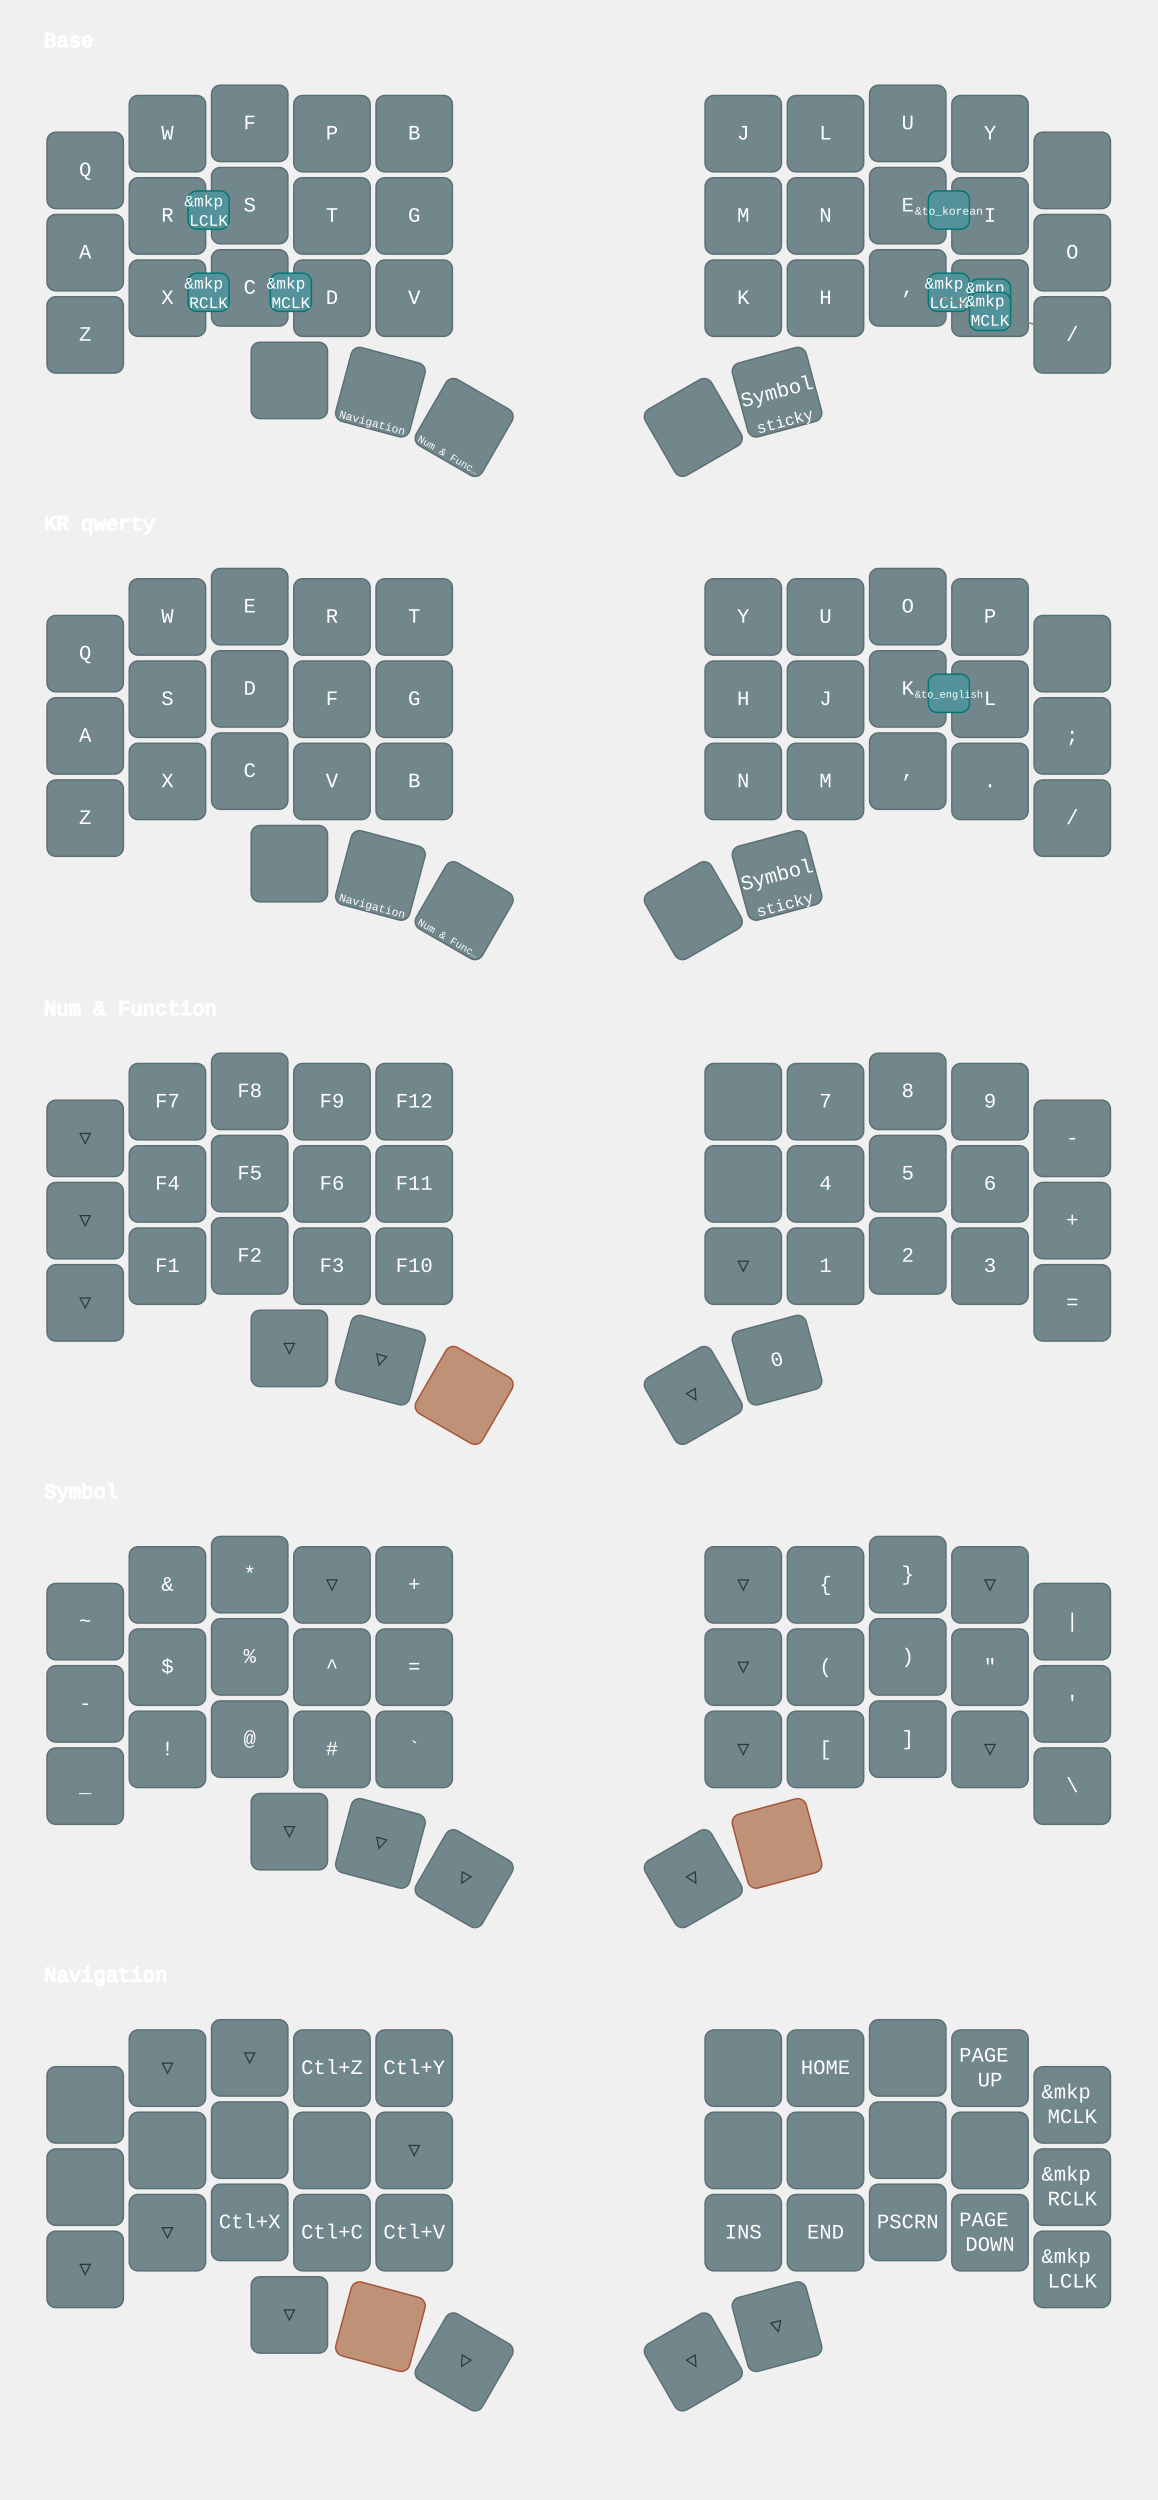
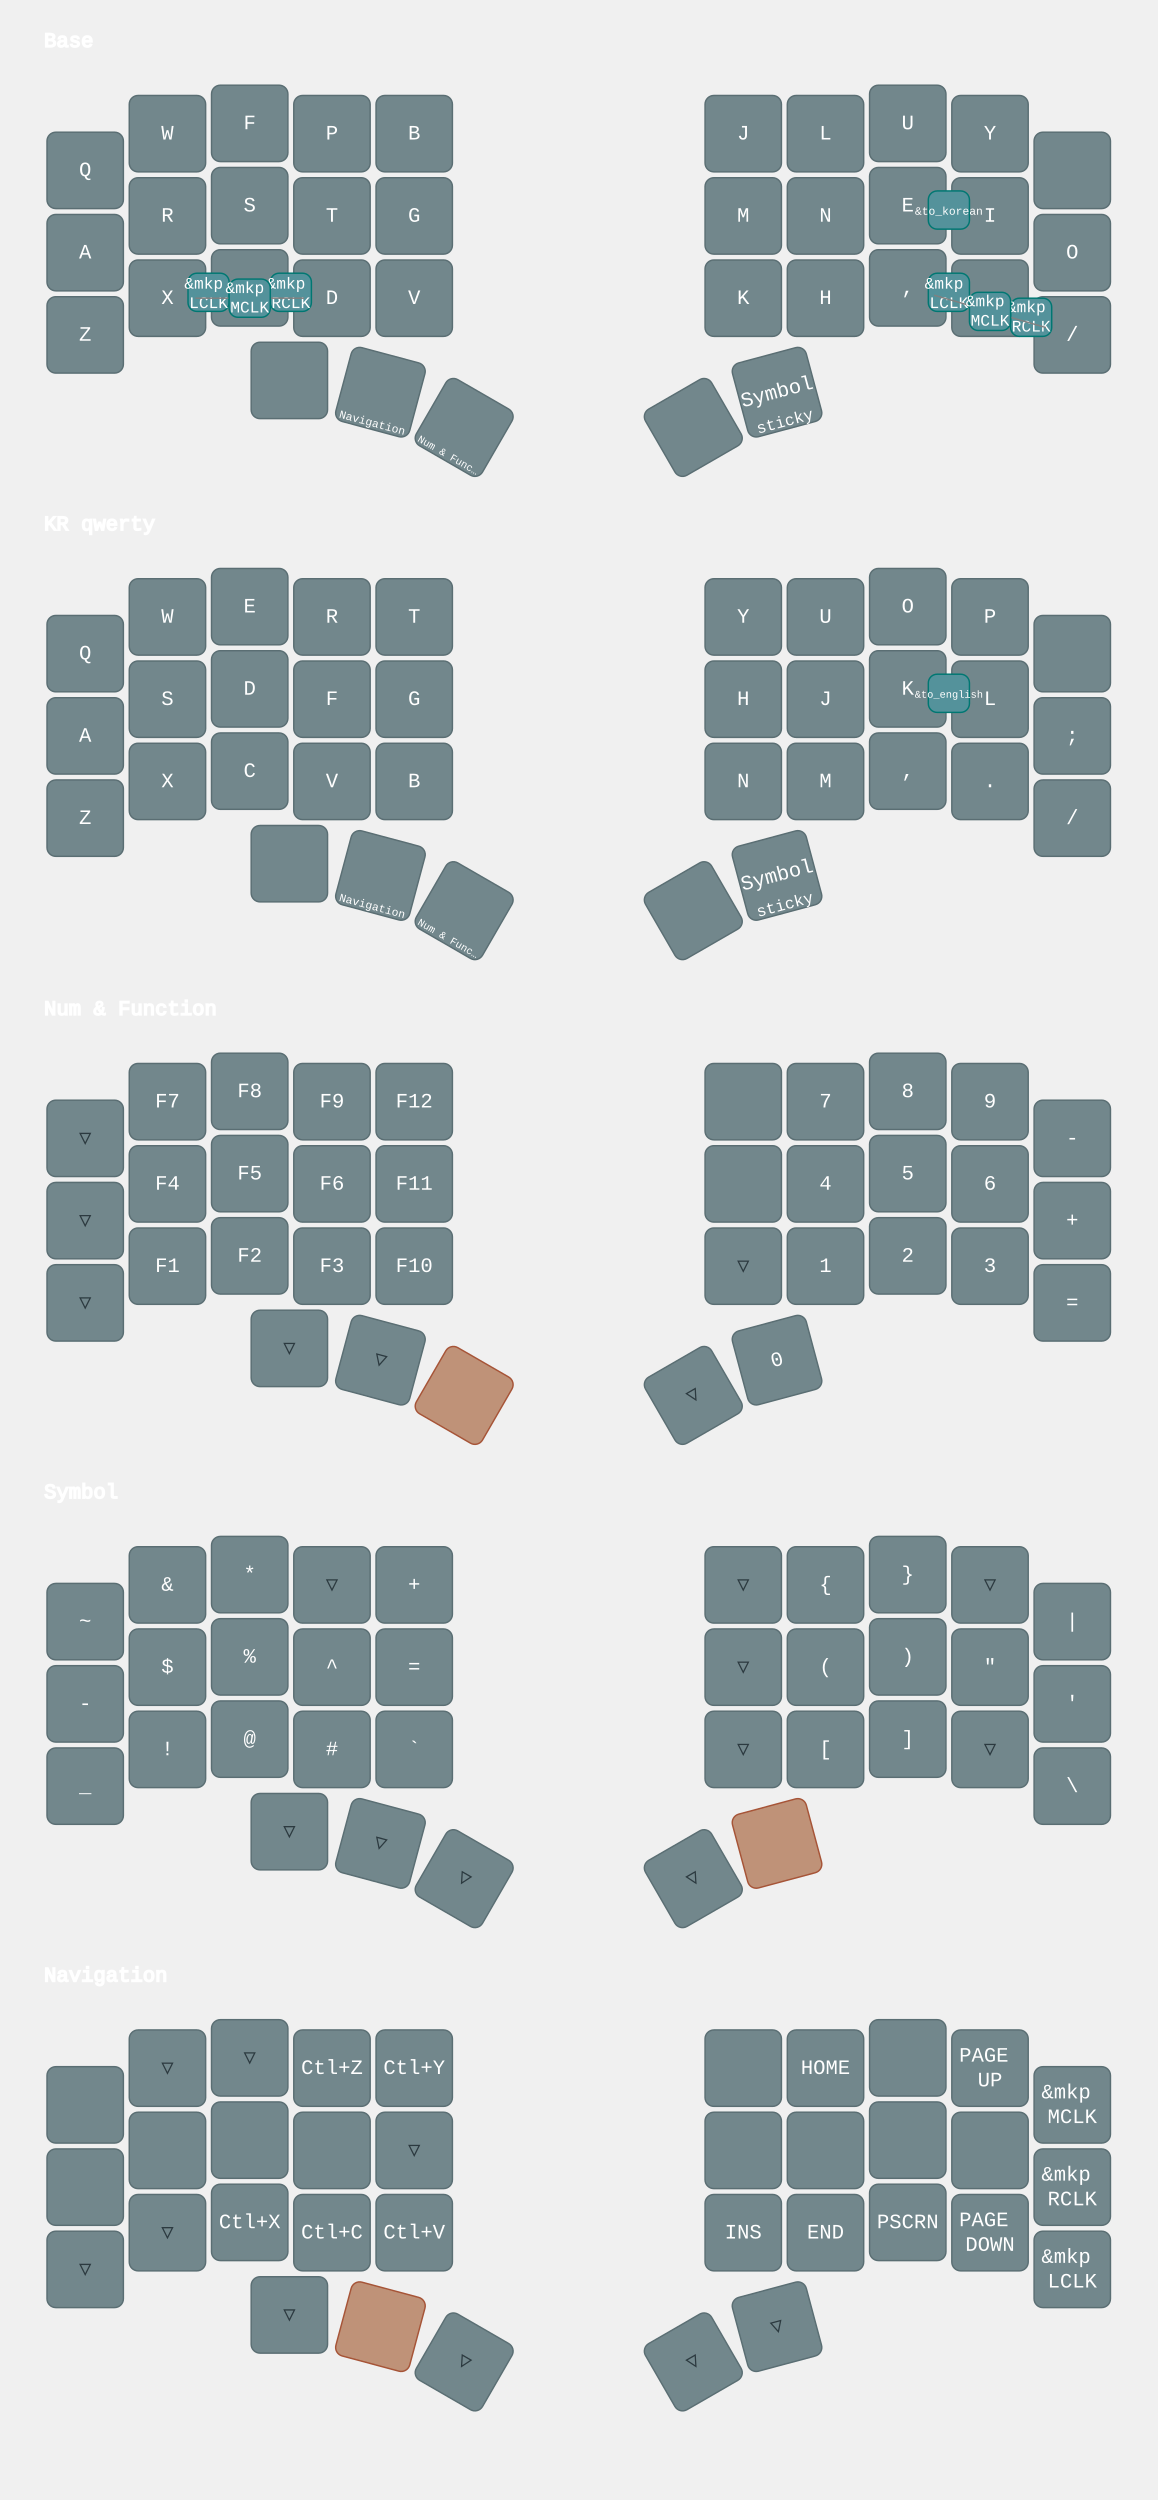
<svg xmlns="http://www.w3.org/2000/svg" xmlns:xlink="http://www.w3.org/1999/xlink" width="788" height="1702" viewBox="0 0 788 1702" class="keymap">
  <defs>/* start glyphs */
<svg id="mdi:apple-keyboard-caps">
      <svg id="mdi-apple-keyboard-caps" viewBox="0 0 24 24">
        <path d="M15,14V8H17.17L12,2.83L6.83,8H9V14H15M12,0L22,10H17V16H7V10H2L12,0M7,18H17V24H7V18M15,20H9V22H15V20Z" />
      </svg>
    </svg>
    <svg id="mdi:apple-keyboard-command">
      <svg id="mdi-apple-keyboard-command" viewBox="0 0 24 24">
        <path d="M6,2A4,4 0 0,1 10,6V8H14V6A4,4 0 0,1 18,2A4,4 0 0,1 22,6A4,4 0 0,1 18,10H16V14H18A4,4 0 0,1 22,18A4,4 0 0,1 18,22A4,4 0 0,1 14,18V16H10V18A4,4 0 0,1 6,22A4,4 0 0,1 2,18A4,4 0 0,1 6,14H8V10H6A4,4 0 0,1 2,6A4,4 0 0,1 6,2M16,18A2,2 0 0,0 18,20A2,2 0 0,0 20,18A2,2 0 0,0 18,16H16V18M14,10H10V14H14V10M6,16A2,2 0 0,0 4,18A2,2 0 0,0 6,20A2,2 0 0,0 8,18V16H6M8,6A2,2 0 0,0 6,4A2,2 0 0,0 4,6A2,2 0 0,0 6,8H8V6M18,8A2,2 0 0,0 20,6A2,2 0 0,0 18,4A2,2 0 0,0 16,6V8H18Z" />
      </svg>
    </svg>
    <svg id="mdi:apple-keyboard-control">
      <svg id="mdi-apple-keyboard-control" viewBox="0 0 24 24">
        <path d="M19.78,11.78L18.36,13.19L12,6.83L5.64,13.19L4.22,11.78L12,4L19.78,11.78Z" />
      </svg>
    </svg>
    <svg id="mdi:apple-keyboard-option">
      <svg id="mdi-apple-keyboard-option" viewBox="0 0 24 24">
        <path d="M3,4H9.11L16.15,18H21V20H14.88L7.84,6H3V4M14,4H21V6H14V4Z" />
      </svg>
    </svg>
    <svg id="mdi:apple-keyboard-shift">
      <svg id="mdi-apple-keyboard-shift" viewBox="0 0 24 24">
        <path d="M15,18V12H17.17L12,6.83L6.83,12H9V18H15M12,4L22,14H17V20H7V14H2L12,4Z" />
      </svg>
    </svg>
    <svg id="mdi:arrow-down-bold">
      <svg id="mdi-arrow-down-bold" viewBox="0 0 24 24">
        <path d="M9,4H15V12H19.84L12,19.84L4.16,12H9V4Z" />
      </svg>
    </svg>
    <svg id="mdi:arrow-left-bold">
      <svg id="mdi-arrow-left-bold" viewBox="0 0 24 24">
        <path d="M20,9V15H12V19.84L4.16,12L12,4.16V9H20Z" />
      </svg>
    </svg>
    <svg id="mdi:arrow-right-bold">
      <svg id="mdi-arrow-right-bold" viewBox="0 0 24 24">
        <path d="M4,15V9H12V4.16L19.84,12L12,19.84V15H4Z" />
      </svg>
    </svg>
    <svg id="mdi:arrow-up-bold">
      <svg id="mdi-arrow-up-bold" viewBox="0 0 24 24">
        <path d="M15,20H9V12H4.16L12,4.16L19.84,12H15V20Z" />
      </svg>
    </svg>
    <svg id="mdi:backspace">
      <svg id="mdi-backspace" viewBox="0 0 24 24">
        <path d="M22,3H7C6.31,3 5.77,3.35 5.41,3.88L0,12L5.41,20.11C5.77,20.64 6.31,21 7,21H22A2,2 0 0,0 24,19V5A2,2 0 0,0 22,3M19,15.59L17.59,17L14,13.41L10.41,17L9,15.59L12.59,12L9,8.41L10.41,7L14,10.59L17.59,7L19,8.41L15.41,12" />
      </svg>
    </svg>
    <svg id="mdi:backspace-reverse-outline">
      <svg id="mdi-backspace-reverse-outline" viewBox="0 0 24 24">
        <path d="M5,15.59L6.41,17L10,13.41L13.59,17L15,15.59L11.41,12L15,8.41L13.59,7L10,10.59L6.41,7L5,8.41L8.59,12L5,15.59M2,3A2,2 0 0,0 0,5V19A2,2 0 0,0 2,21H17C17.69,21 18.23,20.64 18.59,20.11L24,12L18.59,3.88C18.23,3.35 17.69,3 17,3H2M2,5H17L21.72,12L17,19H2V5Z" />
      </svg>
    </svg>
    <svg id="mdi:keyboard-esc">
      <svg id="mdi-keyboard-esc" viewBox="0 0 24 24">
        <path d="M1 7H7V9H3V11H7V13H3V15H7V17H1V7M11 7H15V9H11V11H13C14.11 11 15 11.9 15 13V15C15 16.11 14.11 17 13 17H9V15H13V13H11C9.9 13 9 12.11 9 11V9C9 7.9 9.9 7 11 7M19 7H21C22.11 7 23 7.9 23 9V10H21V9H19V15H21V14H23V15C23 16.11 22.11 17 21 17H19C17.9 17 17 16.11 17 15V9C17 7.9 17.9 7 19 7Z" />
      </svg>
    </svg>
    <svg id="mdi:keyboard-return">
      <svg id="mdi-keyboard-return" viewBox="0 0 24 24">
        <path d="M19,7V11H5.83L9.41,7.41L8,6L2,12L8,18L9.41,16.58L5.83,13H21V7H19Z" />
      </svg>
    </svg>
    <svg id="mdi:keyboard-space">
      <svg id="mdi-keyboard-space" viewBox="0 0 24 24">
        <path d="M3 15H5V19H19V15H21V19C21 20.1 20.1 21 19 21H5C3.9 21 3 20.1 3 19V15Z" />
      </svg>
    </svg>
    <svg id="mdi:keyboard-tab">
      <svg id="mdi-keyboard-tab" viewBox="0 0 24 24">
        <path d="M20,18H22V6H20M11.59,7.41L15.17,11H1V13H15.17L11.59,16.58L13,18L19,12L13,6L11.59,7.41Z" />
      </svg>
    </svg>
  </defs>/* end glyphs */
<style>/* inherit to force styles through use tags */
svg path {
    fill: inherit;
}

/* font and background color specifications */
svg.keymap {
    font-family: Menlo,SFMono-Regular,Consolas,Liberation Mono,monospace;
    font-size: 14px;
    font-kerning: normal;
    text-rendering: optimizeLegibility;
    fill: #FFF;
    background: #141F26;
}

/* default key styling */
rect.key {
    fill: #72878C;
    stroke: #5A6E73;
    stroke-width: 1;
}

/* default key side styling, only used is draw_key_sides is set */
rect.side {
    filter: brightness(90%);
}

/* color accent for combo boxes */
rect.combo, rect.combo-separate {
    fill: #54929b;
    stroke: #007772;
}

/* color accent for held keys */
rect.held, rect.combo.held {
    stroke: #A65437;
    fill: #BF9278;
    line-height: 2;
}

/* color accent for ghost (optional) keys */
rect.ghost, rect.combo.ghost {
    stroke-dasharray: 4, 4;
    stroke-width: 2;
}

text {
    text-anchor: middle;
    dominant-baseline: middle;
}

/* styling for layer labels */
text.label {
    text-anchor: start;
    stroke: white;
    paint-order: stroke;
}

/* styling for combo tap, and key hold/shifted label text */
text.combo, text.hold, text.shifted {
    font-size: 11px;
}

text.hold {
    text-anchor: middle;
    dominant-baseline: auto;
}

text.shifted {
    text-anchor: middle;
    dominant-baseline: hanging;
}

/* styling for hold/shifted label text in combo box */
text.combo.hold, text.combo.shifted {
    font-size: 8px;
}

/* lighter symbol for transparent keys */
text.trans {
    fill: #2C3A40;
}

/* styling for combo dendrons */
path.combo {
    stroke-width: 1;
    stroke: gray;
    fill: none;
}

/* Start Tabler Icons Cleanup */
/* cannot use height/width with glyphs */
.icon-tabler &gt; path {
    fill: inherit;
    stroke: inherit;
    stroke-width: 2;
}
/* hide tabler's default box */
.icon-tabler &gt; path[stroke="none"][fill="none"] {
    visibility: hidden;
}
/* End Tabler Icons Cleanup */
</style>
  <g transform="translate(30, 0)" class="layer-Base">
    <text x="0" y="28" class="label" id="Base">Base</text>
    <g transform="translate(0, 56)">
      <g transform="translate(28, 60)" class="key keypos-0">
        <rect rx="6" ry="6" x="-26" y="-26" width="52" height="52" class="key" />
        <text x="0" y="0" class="key tap">Q</text>
      </g>
      <g transform="translate(84, 35)" class="key keypos-1">
        <rect rx="6" ry="6" x="-26" y="-26" width="52" height="52" class="key" />
        <text x="0" y="0" class="key tap">W</text>
      </g>
      <g transform="translate(140, 28)" class="key keypos-2">
        <rect rx="6" ry="6" x="-26" y="-26" width="52" height="52" class="key" />
        <text x="0" y="0" class="key tap">F</text>
      </g>
      <g transform="translate(196, 35)" class="key keypos-3">
        <rect rx="6" ry="6" x="-26" y="-26" width="52" height="52" class="key" />
        <text x="0" y="0" class="key tap">P</text>
      </g>
      <g transform="translate(252, 35)" class="key keypos-4">
        <rect rx="6" ry="6" x="-26" y="-26" width="52" height="52" class="key" />
        <text x="0" y="0" class="key tap">B</text>
      </g>
      <g transform="translate(476, 35)" class="key keypos-5">
        <rect rx="6" ry="6" x="-26" y="-26" width="52" height="52" class="key" />
        <text x="0" y="0" class="key tap">J</text>
      </g>
      <g transform="translate(532, 35)" class="key keypos-6">
        <rect rx="6" ry="6" x="-26" y="-26" width="52" height="52" class="key" />
        <text x="0" y="0" class="key tap">L</text>
      </g>
      <g transform="translate(588, 28)" class="key keypos-7">
        <rect rx="6" ry="6" x="-26" y="-26" width="52" height="52" class="key" />
        <text x="0" y="0" class="key tap">U</text>
      </g>
      <g transform="translate(644, 35)" class="key keypos-8">
        <rect rx="6" ry="6" x="-26" y="-26" width="52" height="52" class="key" />
        <text x="0" y="0" class="key tap">Y</text>
      </g>
      <g transform="translate(700, 60)" class="key backspace keypos-9">
        <rect rx="6" ry="6" x="-26" y="-26" width="52" height="52" class="key backspace" />
        <use href="#mdi:backspace" xlink:href="#mdi:backspace" x="-7" y="-7" height="14" width="14.0" class="key backspace tap glyph mdi:backspace" />
      </g>
      <g transform="translate(28, 116)" class="key keypos-10">
        <rect rx="6" ry="6" x="-26" y="-26" width="52" height="52" class="key" />
        <text x="0" y="0" class="key tap">A</text>
        <use href="#mdi:apple-keyboard-command" xlink:href="#mdi:apple-keyboard-command" x="-6" y="12" height="12" width="12.0" class="key hold glyph mdi:apple-keyboard-command" />
      </g>
      <g transform="translate(84, 91)" class="key keypos-11">
        <rect rx="6" ry="6" x="-26" y="-26" width="52" height="52" class="key" />
        <text x="0" y="0" class="key tap">R</text>
        <use href="#mdi:apple-keyboard-option" xlink:href="#mdi:apple-keyboard-option" x="-6" y="12" height="12" width="12.0" class="key hold glyph mdi:apple-keyboard-option" />
      </g>
      <g transform="translate(140, 84)" class="key keypos-12">
        <rect rx="6" ry="6" x="-26" y="-26" width="52" height="52" class="key" />
        <text x="0" y="0" class="key tap">S</text>
        <use href="#mdi:apple-keyboard-control" xlink:href="#mdi:apple-keyboard-control" x="-6" y="12" height="12" width="12.0" class="key hold glyph mdi:apple-keyboard-control" />
      </g>
      <g transform="translate(196, 91)" class="key keypos-13">
        <rect rx="6" ry="6" x="-26" y="-26" width="52" height="52" class="key" />
        <text x="0" y="0" class="key tap">T</text>
        <use href="#mdi:apple-keyboard-shift" xlink:href="#mdi:apple-keyboard-shift" x="-6" y="12" height="12" width="12.0" class="key hold glyph mdi:apple-keyboard-shift" />
      </g>
      <g transform="translate(252, 91)" class="key keypos-14">
        <rect rx="6" ry="6" x="-26" y="-26" width="52" height="52" class="key" />
        <text x="0" y="0" class="key tap">G</text>
      </g>
      <g transform="translate(476, 91)" class="key keypos-15">
        <rect rx="6" ry="6" x="-26" y="-26" width="52" height="52" class="key" />
        <text x="0" y="0" class="key tap">M</text>
      </g>
      <g transform="translate(532, 91)" class="key keypos-16">
        <rect rx="6" ry="6" x="-26" y="-26" width="52" height="52" class="key" />
        <text x="0" y="0" class="key tap">N</text>
        <use href="#mdi:apple-keyboard-shift" xlink:href="#mdi:apple-keyboard-shift" x="-6" y="12" height="12" width="12.0" class="key hold glyph mdi:apple-keyboard-shift" />
      </g>
      <g transform="translate(588, 84)" class="key keypos-17">
        <rect rx="6" ry="6" x="-26" y="-26" width="52" height="52" class="key" />
        <text x="0" y="0" class="key tap">E</text>
        <use href="#mdi:apple-keyboard-control" xlink:href="#mdi:apple-keyboard-control" x="-6" y="12" height="12" width="12.0" class="key hold glyph mdi:apple-keyboard-control" />
      </g>
      <g transform="translate(644, 91)" class="key keypos-18">
        <rect rx="6" ry="6" x="-26" y="-26" width="52" height="52" class="key" />
        <text x="0" y="0" class="key tap">I</text>
        <use href="#mdi:apple-keyboard-option" xlink:href="#mdi:apple-keyboard-option" x="-6" y="12" height="12" width="12.0" class="key hold glyph mdi:apple-keyboard-option" />
      </g>
      <g transform="translate(700, 116)" class="key keypos-19">
        <rect rx="6" ry="6" x="-26" y="-26" width="52" height="52" class="key" />
        <text x="0" y="0" class="key tap">O</text>
        <use href="#mdi:apple-keyboard-command" xlink:href="#mdi:apple-keyboard-command" x="-6" y="12" height="12" width="12.0" class="key hold glyph mdi:apple-keyboard-command" />
      </g>
      <g transform="translate(28, 172)" class="key keypos-20">
        <rect rx="6" ry="6" x="-26" y="-26" width="52" height="52" class="key" />
        <text x="0" y="0" class="key tap">Z</text>
      </g>
      <g transform="translate(84, 147)" class="key keypos-21">
        <rect rx="6" ry="6" x="-26" y="-26" width="52" height="52" class="key" />
        <text x="0" y="0" class="key tap">X</text>
      </g>
      <g transform="translate(140, 140)" class="key keypos-22">
        <rect rx="6" ry="6" x="-26" y="-26" width="52" height="52" class="key" />
        <text x="0" y="0" class="key tap">C</text>
      </g>
      <g transform="translate(196, 147)" class="key keypos-23">
        <rect rx="6" ry="6" x="-26" y="-26" width="52" height="52" class="key" />
        <text x="0" y="0" class="key tap">D</text>
      </g>
      <g transform="translate(252, 147)" class="key keypos-24">
        <rect rx="6" ry="6" x="-26" y="-26" width="52" height="52" class="key" />
        <text x="0" y="0" class="key tap">V</text>
      </g>
      <g transform="translate(476, 147)" class="key keypos-25">
        <rect rx="6" ry="6" x="-26" y="-26" width="52" height="52" class="key" />
        <text x="0" y="0" class="key tap">K</text>
      </g>
      <g transform="translate(532, 147)" class="key keypos-26">
        <rect rx="6" ry="6" x="-26" y="-26" width="52" height="52" class="key" />
        <text x="0" y="0" class="key tap">H</text>
      </g>
      <g transform="translate(588, 140)" class="key keypos-27">
        <rect rx="6" ry="6" x="-26" y="-26" width="52" height="52" class="key" />
        <text x="0" y="0" class="key tap">,</text>
      </g>
      <g transform="translate(644, 147)" class="key keypos-28">
        <rect rx="6" ry="6" x="-26" y="-26" width="52" height="52" class="key" />
        <text x="0" y="0" class="key tap">.</text>
      </g>
      <g transform="translate(700, 172)" class="key keypos-29">
        <rect rx="6" ry="6" x="-26" y="-26" width="52" height="52" class="key" />
        <text x="0" y="0" class="key tap">/</text>
      </g>
      <g transform="translate(167, 203)" class="key keypos-30">
        <rect rx="6" ry="6" x="-26" y="-26" width="52" height="52" class="key" />
        <use href="#mdi:keyboard-esc" xlink:href="#mdi:keyboard-esc" x="-7" y="-7" height="14" width="14.0" class="key tap glyph mdi:keyboard-esc" />
      </g>
      <g transform="translate(229, 211) rotate(15.0)" class="key keypos-31">
        <rect rx="6" ry="6" x="-26" y="-26" width="52" height="52" class="key" />
        <use href="#mdi:keyboard-space" xlink:href="#mdi:keyboard-space" x="-7" y="-7" height="14" width="14.0" class="key tap glyph mdi:keyboard-space" />
        <a href="#Navigation">
          <text x="0" y="24" class="key hold layer-activator">
            <tspan style="font-size: 70%">Navigation</tspan>
          </text>
        </a>
      </g>
      <g transform="translate(286, 235) rotate(30.0)" class="key keypos-32">
        <rect rx="6" ry="6" x="-26" y="-26" width="52" height="52" class="key" />
        <use href="#mdi:keyboard-tab" xlink:href="#mdi:keyboard-tab" x="-7" y="-7" height="14" width="14.0" class="key tap glyph mdi:keyboard-tab" />
        <a href="#Num--Function">
          <text x="0" y="24" class="key hold layer-activator">
            <tspan style="font-size: 64%">Num &amp; Func…</tspan>
          </text>
        </a>
      </g>
      <g transform="translate(442, 235) rotate(-30.0)" class="key enter keypos-33">
        <rect rx="6" ry="6" x="-26" y="-26" width="52" height="52" class="key enter" />
        <use href="#mdi:keyboard-return" xlink:href="#mdi:keyboard-return" x="-7" y="-7" height="14" width="14.0" class="key enter tap glyph mdi:keyboard-return" />
      </g>
      <g transform="translate(499, 211) rotate(-15.0)" class="key keypos-34">
        <rect rx="6" ry="6" x="-26" y="-26" width="52" height="52" class="key" />
        <a href="#Symbol">
          <text x="0" y="0" class="key tap layer-activator">Symbol</text>
        </a>
        <text x="0" y="24" class="key hold">sticky</text>
      </g>
      <g class="combo combopos-0">
        <rect rx="6" ry="6" x="602" y="74" width="28" height="26" class="combo" />
        <text x="616" y="88" class="combo tap">
          <tspan style="font-size: 70%">&amp;to_korean</tspan>
        </text>
      </g>
      <g class="combo combopos-1">
-         <rect rx="6" ry="6" x="98" y="74" width="28" height="26" class="combo" />
-         <text x="112" y="88" class="combo tap">
-           <tspan x="112" dy="-0.6em">&amp;mkp</tspan>
-           <tspan x="112" dy="1.2em">LCLK</tspan>
-         </text>
-       </g>
-       <g class="combo combopos-2">
        <rect rx="6" ry="6" x="98" y="130" width="28" height="26" class="combo" />
        <text x="112" y="144" class="combo tap">
          <tspan x="112" dy="-0.6em">&amp;mkp</tspan>
-           <tspan x="112" dy="1.2em">RCLK</tspan>
-         </text>
-       </g>
-       <g class="combo combopos-3">
+           <tspan x="112" dy="1.2em">LCLK</tspan>
+         </text>
+       </g>
+       <g class="combo combopos-2">
        <rect rx="6" ry="6" x="154" y="130" width="28" height="26" class="combo" />
        <text x="168" y="144" class="combo tap">
          <tspan x="168" dy="-0.6em">&amp;mkp</tspan>
-           <tspan x="168" dy="1.2em">MCLK</tspan>
+           <tspan x="168" dy="1.2em">RCLK</tspan>
+         </text>
+       </g>
+       <g class="combo combopos-3">
+         <path d="M140,147 l-37,0" class="combo" />
+         <path d="M140,147 l37,0" class="combo" />
+         <rect rx="6" ry="6" x="126" y="134" width="28" height="26" class="combo" />
+         <text x="140" y="147" class="combo tap">
+           <tspan x="140" dy="-0.6em">&amp;mkp</tspan>
+           <tspan x="140" dy="1.2em">MCLK</tspan>
        </text>
      </g>
      <g class="combo combopos-4">
        <rect rx="6" ry="6" x="602" y="130" width="28" height="26" class="combo" />
        <text x="616" y="144" class="combo tap">
          <tspan x="616" dy="-0.6em">&amp;mkp</tspan>
          <tspan x="616" dy="1.2em">LCLK</tspan>
        </text>
      </g>
      <g class="combo combopos-5">
-         <rect rx="6" ry="6" x="630" y="134" width="28" height="26" class="combo" />
-         <text x="644" y="147" class="combo tap">
-           <tspan x="644" dy="-0.6em">&amp;mkp</tspan>
-           <tspan x="644" dy="1.2em">RCLK</tspan>
+         <rect rx="6" ry="6" x="658" y="147" width="28" height="26" class="combo" />
+         <text x="672" y="160" class="combo tap">
+           <tspan x="672" dy="-0.6em">&amp;mkp</tspan>
+           <tspan x="672" dy="1.2em">RCLK</tspan>
        </text>
      </g>
      <g class="combo combopos-6">
        <path d="M644,156 l-38,-11" class="combo" />
        <path d="M644,156 l38,11" class="combo" />
        <rect rx="6" ry="6" x="630" y="143" width="28" height="26" class="combo" />
        <text x="644" y="156" class="combo tap">
          <tspan x="644" dy="-0.6em">&amp;mkp</tspan>
          <tspan x="644" dy="1.2em">MCLK</tspan>
        </text>
      </g>
    </g>
  </g>
  <g transform="translate(30, 329)" class="layer-KR qwerty">
    <text x="0" y="28" class="label" id="KR-qwerty">KR qwerty</text>
    <g transform="translate(0, 56)">
      <g transform="translate(28, 60)" class="key keypos-0">
        <rect rx="6" ry="6" x="-26" y="-26" width="52" height="52" class="key" />
        <text x="0" y="0" class="key tap">Q</text>
      </g>
      <g transform="translate(84, 35)" class="key keypos-1">
        <rect rx="6" ry="6" x="-26" y="-26" width="52" height="52" class="key" />
        <text x="0" y="0" class="key tap">W</text>
      </g>
      <g transform="translate(140, 28)" class="key keypos-2">
        <rect rx="6" ry="6" x="-26" y="-26" width="52" height="52" class="key" />
        <text x="0" y="0" class="key tap">E</text>
      </g>
      <g transform="translate(196, 35)" class="key keypos-3">
        <rect rx="6" ry="6" x="-26" y="-26" width="52" height="52" class="key" />
        <text x="0" y="0" class="key tap">R</text>
      </g>
      <g transform="translate(252, 35)" class="key keypos-4">
        <rect rx="6" ry="6" x="-26" y="-26" width="52" height="52" class="key" />
        <text x="0" y="0" class="key tap">T</text>
      </g>
      <g transform="translate(476, 35)" class="key keypos-5">
        <rect rx="6" ry="6" x="-26" y="-26" width="52" height="52" class="key" />
        <text x="0" y="0" class="key tap">Y</text>
      </g>
      <g transform="translate(532, 35)" class="key keypos-6">
        <rect rx="6" ry="6" x="-26" y="-26" width="52" height="52" class="key" />
        <text x="0" y="0" class="key tap">U</text>
      </g>
      <g transform="translate(588, 28)" class="key keypos-7">
        <rect rx="6" ry="6" x="-26" y="-26" width="52" height="52" class="key" />
        <text x="0" y="0" class="key tap">O</text>
      </g>
      <g transform="translate(644, 35)" class="key keypos-8">
        <rect rx="6" ry="6" x="-26" y="-26" width="52" height="52" class="key" />
        <text x="0" y="0" class="key tap">P</text>
      </g>
      <g transform="translate(700, 60)" class="key backspace keypos-9">
        <rect rx="6" ry="6" x="-26" y="-26" width="52" height="52" class="key backspace" />
        <use href="#mdi:backspace" xlink:href="#mdi:backspace" x="-7" y="-7" height="14" width="14.0" class="key backspace tap glyph mdi:backspace" />
      </g>
      <g transform="translate(28, 116)" class="key keypos-10">
        <rect rx="6" ry="6" x="-26" y="-26" width="52" height="52" class="key" />
        <text x="0" y="0" class="key tap">A</text>
        <use href="#mdi:apple-keyboard-command" xlink:href="#mdi:apple-keyboard-command" x="-6" y="12" height="12" width="12.0" class="key hold glyph mdi:apple-keyboard-command" />
      </g>
      <g transform="translate(84, 91)" class="key keypos-11">
        <rect rx="6" ry="6" x="-26" y="-26" width="52" height="52" class="key" />
        <text x="0" y="0" class="key tap">S</text>
        <use href="#mdi:apple-keyboard-option" xlink:href="#mdi:apple-keyboard-option" x="-6" y="12" height="12" width="12.0" class="key hold glyph mdi:apple-keyboard-option" />
      </g>
      <g transform="translate(140, 84)" class="key keypos-12">
        <rect rx="6" ry="6" x="-26" y="-26" width="52" height="52" class="key" />
        <text x="0" y="0" class="key tap">D</text>
        <use href="#mdi:apple-keyboard-control" xlink:href="#mdi:apple-keyboard-control" x="-6" y="12" height="12" width="12.0" class="key hold glyph mdi:apple-keyboard-control" />
      </g>
      <g transform="translate(196, 91)" class="key keypos-13">
        <rect rx="6" ry="6" x="-26" y="-26" width="52" height="52" class="key" />
        <text x="0" y="0" class="key tap">F</text>
        <use href="#mdi:apple-keyboard-shift" xlink:href="#mdi:apple-keyboard-shift" x="-6" y="12" height="12" width="12.0" class="key hold glyph mdi:apple-keyboard-shift" />
      </g>
      <g transform="translate(252, 91)" class="key keypos-14">
        <rect rx="6" ry="6" x="-26" y="-26" width="52" height="52" class="key" />
        <text x="0" y="0" class="key tap">G</text>
      </g>
      <g transform="translate(476, 91)" class="key keypos-15">
        <rect rx="6" ry="6" x="-26" y="-26" width="52" height="52" class="key" />
        <text x="0" y="0" class="key tap">H</text>
      </g>
      <g transform="translate(532, 91)" class="key keypos-16">
        <rect rx="6" ry="6" x="-26" y="-26" width="52" height="52" class="key" />
        <text x="0" y="0" class="key tap">J</text>
        <use href="#mdi:apple-keyboard-shift" xlink:href="#mdi:apple-keyboard-shift" x="-6" y="12" height="12" width="12.0" class="key hold glyph mdi:apple-keyboard-shift" />
      </g>
      <g transform="translate(588, 84)" class="key keypos-17">
        <rect rx="6" ry="6" x="-26" y="-26" width="52" height="52" class="key" />
        <text x="0" y="0" class="key tap">K</text>
        <use href="#mdi:apple-keyboard-control" xlink:href="#mdi:apple-keyboard-control" x="-6" y="12" height="12" width="12.0" class="key hold glyph mdi:apple-keyboard-control" />
      </g>
      <g transform="translate(644, 91)" class="key keypos-18">
        <rect rx="6" ry="6" x="-26" y="-26" width="52" height="52" class="key" />
        <text x="0" y="0" class="key tap">L</text>
        <use href="#mdi:apple-keyboard-option" xlink:href="#mdi:apple-keyboard-option" x="-6" y="12" height="12" width="12.0" class="key hold glyph mdi:apple-keyboard-option" />
      </g>
      <g transform="translate(700, 116)" class="key keypos-19">
        <rect rx="6" ry="6" x="-26" y="-26" width="52" height="52" class="key" />
        <text x="0" y="0" class="key tap">;</text>
        <use href="#mdi:apple-keyboard-command" xlink:href="#mdi:apple-keyboard-command" x="-6" y="12" height="12" width="12.0" class="key hold glyph mdi:apple-keyboard-command" />
      </g>
      <g transform="translate(28, 172)" class="key keypos-20">
        <rect rx="6" ry="6" x="-26" y="-26" width="52" height="52" class="key" />
        <text x="0" y="0" class="key tap">Z</text>
      </g>
      <g transform="translate(84, 147)" class="key keypos-21">
        <rect rx="6" ry="6" x="-26" y="-26" width="52" height="52" class="key" />
        <text x="0" y="0" class="key tap">X</text>
      </g>
      <g transform="translate(140, 140)" class="key keypos-22">
        <rect rx="6" ry="6" x="-26" y="-26" width="52" height="52" class="key" />
        <text x="0" y="0" class="key tap">C</text>
      </g>
      <g transform="translate(196, 147)" class="key keypos-23">
        <rect rx="6" ry="6" x="-26" y="-26" width="52" height="52" class="key" />
        <text x="0" y="0" class="key tap">V</text>
      </g>
      <g transform="translate(252, 147)" class="key keypos-24">
        <rect rx="6" ry="6" x="-26" y="-26" width="52" height="52" class="key" />
        <text x="0" y="0" class="key tap">B</text>
      </g>
      <g transform="translate(476, 147)" class="key keypos-25">
        <rect rx="6" ry="6" x="-26" y="-26" width="52" height="52" class="key" />
        <text x="0" y="0" class="key tap">N</text>
      </g>
      <g transform="translate(532, 147)" class="key keypos-26">
        <rect rx="6" ry="6" x="-26" y="-26" width="52" height="52" class="key" />
        <text x="0" y="0" class="key tap">M</text>
      </g>
      <g transform="translate(588, 140)" class="key keypos-27">
        <rect rx="6" ry="6" x="-26" y="-26" width="52" height="52" class="key" />
        <text x="0" y="0" class="key tap">,</text>
      </g>
      <g transform="translate(644, 147)" class="key keypos-28">
        <rect rx="6" ry="6" x="-26" y="-26" width="52" height="52" class="key" />
        <text x="0" y="0" class="key tap">.</text>
      </g>
      <g transform="translate(700, 172)" class="key keypos-29">
        <rect rx="6" ry="6" x="-26" y="-26" width="52" height="52" class="key" />
        <text x="0" y="0" class="key tap">/</text>
      </g>
      <g transform="translate(167, 203)" class="key keypos-30">
        <rect rx="6" ry="6" x="-26" y="-26" width="52" height="52" class="key" />
        <use href="#mdi:keyboard-esc" xlink:href="#mdi:keyboard-esc" x="-7" y="-7" height="14" width="14.0" class="key tap glyph mdi:keyboard-esc" />
      </g>
      <g transform="translate(229, 211) rotate(15.0)" class="key keypos-31">
        <rect rx="6" ry="6" x="-26" y="-26" width="52" height="52" class="key" />
        <use href="#mdi:keyboard-space" xlink:href="#mdi:keyboard-space" x="-7" y="-7" height="14" width="14.0" class="key tap glyph mdi:keyboard-space" />
        <a href="#Navigation">
          <text x="0" y="24" class="key hold layer-activator">
            <tspan style="font-size: 70%">Navigation</tspan>
          </text>
        </a>
      </g>
      <g transform="translate(286, 235) rotate(30.0)" class="key keypos-32">
        <rect rx="6" ry="6" x="-26" y="-26" width="52" height="52" class="key" />
        <use href="#mdi:keyboard-tab" xlink:href="#mdi:keyboard-tab" x="-7" y="-7" height="14" width="14.0" class="key tap glyph mdi:keyboard-tab" />
        <a href="#Num--Function">
          <text x="0" y="24" class="key hold layer-activator">
            <tspan style="font-size: 64%">Num &amp; Func…</tspan>
          </text>
        </a>
      </g>
      <g transform="translate(442, 235) rotate(-30.0)" class="key enter keypos-33">
        <rect rx="6" ry="6" x="-26" y="-26" width="52" height="52" class="key enter" />
        <use href="#mdi:keyboard-return" xlink:href="#mdi:keyboard-return" x="-7" y="-7" height="14" width="14.0" class="key enter tap glyph mdi:keyboard-return" />
      </g>
      <g transform="translate(499, 211) rotate(-15.0)" class="key keypos-34">
        <rect rx="6" ry="6" x="-26" y="-26" width="52" height="52" class="key" />
        <a href="#Symbol">
          <text x="0" y="0" class="key tap layer-activator">Symbol</text>
        </a>
        <text x="0" y="24" class="key hold">sticky</text>
      </g>
      <g class="combo combopos-0">
        <rect rx="6" ry="6" x="602" y="74" width="28" height="26" class="combo" />
        <text x="616" y="88" class="combo tap">
          <tspan style="font-size: 64%">&amp;to_english</tspan>
        </text>
      </g>
    </g>
  </g>
  <g transform="translate(30, 659)" class="layer-Num &amp; Function">
    <text x="0" y="28" class="label" id="Num--Function">Num &amp; Function</text>
    <g transform="translate(0, 56)">
      <g transform="translate(28, 60)" class="key trans keypos-0">
        <rect rx="6" ry="6" x="-26" y="-26" width="52" height="52" class="key trans" />
        <text x="0" y="0" class="key trans tap">▽</text>
      </g>
      <g transform="translate(84, 35)" class="key keypos-1">
        <rect rx="6" ry="6" x="-26" y="-26" width="52" height="52" class="key" />
        <text x="0" y="0" class="key tap">F7</text>
      </g>
      <g transform="translate(140, 28)" class="key keypos-2">
        <rect rx="6" ry="6" x="-26" y="-26" width="52" height="52" class="key" />
        <text x="0" y="0" class="key tap">F8</text>
      </g>
      <g transform="translate(196, 35)" class="key keypos-3">
        <rect rx="6" ry="6" x="-26" y="-26" width="52" height="52" class="key" />
        <text x="0" y="0" class="key tap">F9</text>
      </g>
      <g transform="translate(252, 35)" class="key keypos-4">
        <rect rx="6" ry="6" x="-26" y="-26" width="52" height="52" class="key" />
        <text x="0" y="0" class="key tap">F12</text>
      </g>
      <g transform="translate(476, 35)" class="key backspace keypos-5">
        <rect rx="6" ry="6" x="-26" y="-26" width="52" height="52" class="key backspace" />
        <use href="#mdi:backspace" xlink:href="#mdi:backspace" x="-7" y="-7" height="14" width="14.0" class="key backspace tap glyph mdi:backspace" />
      </g>
      <g transform="translate(532, 35)" class="key keypos-6">
        <rect rx="6" ry="6" x="-26" y="-26" width="52" height="52" class="key" />
        <text x="0" y="0" class="key tap">7</text>
      </g>
      <g transform="translate(588, 28)" class="key keypos-7">
        <rect rx="6" ry="6" x="-26" y="-26" width="52" height="52" class="key" />
        <text x="0" y="0" class="key tap">8</text>
      </g>
      <g transform="translate(644, 35)" class="key keypos-8">
        <rect rx="6" ry="6" x="-26" y="-26" width="52" height="52" class="key" />
        <text x="0" y="0" class="key tap">9</text>
      </g>
      <g transform="translate(700, 60)" class="key keypos-9">
        <rect rx="6" ry="6" x="-26" y="-26" width="52" height="52" class="key" />
        <text x="0" y="0" class="key tap">-</text>
      </g>
      <g transform="translate(28, 116)" class="key trans keypos-10">
        <rect rx="6" ry="6" x="-26" y="-26" width="52" height="52" class="key trans" />
        <text x="0" y="0" class="key trans tap">▽</text>
      </g>
      <g transform="translate(84, 91)" class="key keypos-11">
        <rect rx="6" ry="6" x="-26" y="-26" width="52" height="52" class="key" />
        <text x="0" y="0" class="key tap">F4</text>
      </g>
      <g transform="translate(140, 84)" class="key keypos-12">
        <rect rx="6" ry="6" x="-26" y="-26" width="52" height="52" class="key" />
        <text x="0" y="0" class="key tap">F5</text>
      </g>
      <g transform="translate(196, 91)" class="key keypos-13">
        <rect rx="6" ry="6" x="-26" y="-26" width="52" height="52" class="key" />
        <text x="0" y="0" class="key tap">F6</text>
      </g>
      <g transform="translate(252, 91)" class="key keypos-14">
        <rect rx="6" ry="6" x="-26" y="-26" width="52" height="52" class="key" />
        <text x="0" y="0" class="key tap">F11</text>
      </g>
      <g transform="translate(476, 91)" class="key keypos-15">
        <rect rx="6" ry="6" x="-26" y="-26" width="52" height="52" class="key" />
        <use href="#mdi:backspace-reverse-outline" xlink:href="#mdi:backspace-reverse-outline" x="-7" y="-7" height="14" width="14.0" class="key tap glyph mdi:backspace-reverse-outline" />
      </g>
      <g transform="translate(532, 91)" class="key keypos-16">
        <rect rx="6" ry="6" x="-26" y="-26" width="52" height="52" class="key" />
        <text x="0" y="0" class="key tap">4</text>
      </g>
      <g transform="translate(588, 84)" class="key keypos-17">
        <rect rx="6" ry="6" x="-26" y="-26" width="52" height="52" class="key" />
        <text x="0" y="0" class="key tap">5</text>
      </g>
      <g transform="translate(644, 91)" class="key keypos-18">
        <rect rx="6" ry="6" x="-26" y="-26" width="52" height="52" class="key" />
        <text x="0" y="0" class="key tap">6</text>
      </g>
      <g transform="translate(700, 116)" class="key keypos-19">
        <rect rx="6" ry="6" x="-26" y="-26" width="52" height="52" class="key" />
        <text x="0" y="0" class="key tap">+</text>
      </g>
      <g transform="translate(28, 172)" class="key trans keypos-20">
        <rect rx="6" ry="6" x="-26" y="-26" width="52" height="52" class="key trans" />
        <text x="0" y="0" class="key trans tap">▽</text>
      </g>
      <g transform="translate(84, 147)" class="key keypos-21">
        <rect rx="6" ry="6" x="-26" y="-26" width="52" height="52" class="key" />
        <text x="0" y="0" class="key tap">F1</text>
      </g>
      <g transform="translate(140, 140)" class="key keypos-22">
        <rect rx="6" ry="6" x="-26" y="-26" width="52" height="52" class="key" />
        <text x="0" y="0" class="key tap">F2</text>
      </g>
      <g transform="translate(196, 147)" class="key keypos-23">
        <rect rx="6" ry="6" x="-26" y="-26" width="52" height="52" class="key" />
        <text x="0" y="0" class="key tap">F3</text>
      </g>
      <g transform="translate(252, 147)" class="key keypos-24">
        <rect rx="6" ry="6" x="-26" y="-26" width="52" height="52" class="key" />
        <text x="0" y="0" class="key tap">F10</text>
      </g>
      <g transform="translate(476, 147)" class="key trans keypos-25">
        <rect rx="6" ry="6" x="-26" y="-26" width="52" height="52" class="key trans" />
        <text x="0" y="0" class="key trans tap">▽</text>
      </g>
      <g transform="translate(532, 147)" class="key keypos-26">
        <rect rx="6" ry="6" x="-26" y="-26" width="52" height="52" class="key" />
        <text x="0" y="0" class="key tap">1</text>
      </g>
      <g transform="translate(588, 140)" class="key keypos-27">
        <rect rx="6" ry="6" x="-26" y="-26" width="52" height="52" class="key" />
        <text x="0" y="0" class="key tap">2</text>
      </g>
      <g transform="translate(644, 147)" class="key keypos-28">
        <rect rx="6" ry="6" x="-26" y="-26" width="52" height="52" class="key" />
        <text x="0" y="0" class="key tap">3</text>
      </g>
      <g transform="translate(700, 172)" class="key keypos-29">
        <rect rx="6" ry="6" x="-26" y="-26" width="52" height="52" class="key" />
        <text x="0" y="0" class="key tap">=</text>
      </g>
      <g transform="translate(167, 203)" class="key trans keypos-30">
        <rect rx="6" ry="6" x="-26" y="-26" width="52" height="52" class="key trans" />
        <text x="0" y="0" class="key trans tap">▽</text>
      </g>
      <g transform="translate(229, 211) rotate(15.0)" class="key trans keypos-31">
        <rect rx="6" ry="6" x="-26" y="-26" width="52" height="52" class="key trans" />
        <text x="0" y="0" class="key trans tap">▽</text>
      </g>
      <g transform="translate(286, 235) rotate(30.0)" class="key held keypos-32">
        <rect rx="6" ry="6" x="-26" y="-26" width="52" height="52" class="key held" />
      </g>
      <g transform="translate(442, 235) rotate(-30.0)" class="key trans keypos-33">
        <rect rx="6" ry="6" x="-26" y="-26" width="52" height="52" class="key trans" />
        <text x="0" y="0" class="key trans tap">▽</text>
      </g>
      <g transform="translate(499, 211) rotate(-15.0)" class="key keypos-34">
        <rect rx="6" ry="6" x="-26" y="-26" width="52" height="52" class="key" />
        <text x="0" y="0" class="key tap">0</text>
      </g>
    </g>
  </g>
  <g transform="translate(30, 988)" class="layer-Symbol">
    <text x="0" y="28" class="label" id="Symbol">Symbol</text>
    <g transform="translate(0, 56)">
      <g transform="translate(28, 60)" class="key keypos-0">
        <rect rx="6" ry="6" x="-26" y="-26" width="52" height="52" class="key" />
        <text x="0" y="0" class="key tap">~</text>
      </g>
      <g transform="translate(84, 35)" class="key keypos-1">
        <rect rx="6" ry="6" x="-26" y="-26" width="52" height="52" class="key" />
        <text x="0" y="0" class="key tap">&amp;</text>
      </g>
      <g transform="translate(140, 28)" class="key keypos-2">
        <rect rx="6" ry="6" x="-26" y="-26" width="52" height="52" class="key" />
        <text x="0" y="0" class="key tap">*</text>
      </g>
      <g transform="translate(196, 35)" class="key trans keypos-3">
        <rect rx="6" ry="6" x="-26" y="-26" width="52" height="52" class="key trans" />
        <text x="0" y="0" class="key trans tap">▽</text>
      </g>
      <g transform="translate(252, 35)" class="key keypos-4">
        <rect rx="6" ry="6" x="-26" y="-26" width="52" height="52" class="key" />
        <text x="0" y="0" class="key tap">+</text>
      </g>
      <g transform="translate(476, 35)" class="key trans keypos-5">
        <rect rx="6" ry="6" x="-26" y="-26" width="52" height="52" class="key trans" />
        <text x="0" y="0" class="key trans tap">▽</text>
      </g>
      <g transform="translate(532, 35)" class="key keypos-6">
        <rect rx="6" ry="6" x="-26" y="-26" width="52" height="52" class="key" />
        <text x="0" y="0" class="key tap">{</text>
      </g>
      <g transform="translate(588, 28)" class="key keypos-7">
        <rect rx="6" ry="6" x="-26" y="-26" width="52" height="52" class="key" />
        <text x="0" y="0" class="key tap">}</text>
      </g>
      <g transform="translate(644, 35)" class="key trans keypos-8">
        <rect rx="6" ry="6" x="-26" y="-26" width="52" height="52" class="key trans" />
        <text x="0" y="0" class="key trans tap">▽</text>
      </g>
      <g transform="translate(700, 60)" class="key keypos-9">
        <rect rx="6" ry="6" x="-26" y="-26" width="52" height="52" class="key" />
        <text x="0" y="0" class="key tap">|</text>
      </g>
      <g transform="translate(28, 116)" class="key keypos-10">
        <rect rx="6" ry="6" x="-26" y="-26" width="52" height="52" class="key" />
        <text x="0" y="0" class="key tap">-</text>
      </g>
      <g transform="translate(84, 91)" class="key keypos-11">
        <rect rx="6" ry="6" x="-26" y="-26" width="52" height="52" class="key" />
        <text x="0" y="0" class="key tap">$</text>
      </g>
      <g transform="translate(140, 84)" class="key keypos-12">
        <rect rx="6" ry="6" x="-26" y="-26" width="52" height="52" class="key" />
        <text x="0" y="0" class="key tap">%</text>
      </g>
      <g transform="translate(196, 91)" class="key keypos-13">
        <rect rx="6" ry="6" x="-26" y="-26" width="52" height="52" class="key" />
        <text x="0" y="0" class="key tap">^</text>
      </g>
      <g transform="translate(252, 91)" class="key keypos-14">
        <rect rx="6" ry="6" x="-26" y="-26" width="52" height="52" class="key" />
        <text x="0" y="0" class="key tap">=</text>
      </g>
      <g transform="translate(476, 91)" class="key trans keypos-15">
        <rect rx="6" ry="6" x="-26" y="-26" width="52" height="52" class="key trans" />
        <text x="0" y="0" class="key trans tap">▽</text>
      </g>
      <g transform="translate(532, 91)" class="key keypos-16">
        <rect rx="6" ry="6" x="-26" y="-26" width="52" height="52" class="key" />
        <text x="0" y="0" class="key tap">(</text>
      </g>
      <g transform="translate(588, 84)" class="key keypos-17">
        <rect rx="6" ry="6" x="-26" y="-26" width="52" height="52" class="key" />
        <text x="0" y="0" class="key tap">)</text>
      </g>
      <g transform="translate(644, 91)" class="key keypos-18">
        <rect rx="6" ry="6" x="-26" y="-26" width="52" height="52" class="key" />
        <text x="0" y="0" class="key tap">"</text>
      </g>
      <g transform="translate(700, 116)" class="key keypos-19">
        <rect rx="6" ry="6" x="-26" y="-26" width="52" height="52" class="key" />
        <text x="0" y="0" class="key tap">'</text>
      </g>
      <g transform="translate(28, 172)" class="key keypos-20">
        <rect rx="6" ry="6" x="-26" y="-26" width="52" height="52" class="key" />
        <text x="0" y="0" class="key tap">_</text>
      </g>
      <g transform="translate(84, 147)" class="key keypos-21">
        <rect rx="6" ry="6" x="-26" y="-26" width="52" height="52" class="key" />
        <text x="0" y="0" class="key tap">!</text>
      </g>
      <g transform="translate(140, 140)" class="key keypos-22">
        <rect rx="6" ry="6" x="-26" y="-26" width="52" height="52" class="key" />
        <text x="0" y="0" class="key tap">@</text>
      </g>
      <g transform="translate(196, 147)" class="key keypos-23">
        <rect rx="6" ry="6" x="-26" y="-26" width="52" height="52" class="key" />
        <text x="0" y="0" class="key tap">#</text>
      </g>
      <g transform="translate(252, 147)" class="key keypos-24">
        <rect rx="6" ry="6" x="-26" y="-26" width="52" height="52" class="key" />
        <text x="0" y="0" class="key tap">`</text>
      </g>
      <g transform="translate(476, 147)" class="key trans keypos-25">
        <rect rx="6" ry="6" x="-26" y="-26" width="52" height="52" class="key trans" />
        <text x="0" y="0" class="key trans tap">▽</text>
      </g>
      <g transform="translate(532, 147)" class="key keypos-26">
        <rect rx="6" ry="6" x="-26" y="-26" width="52" height="52" class="key" />
        <text x="0" y="0" class="key tap">[</text>
      </g>
      <g transform="translate(588, 140)" class="key keypos-27">
        <rect rx="6" ry="6" x="-26" y="-26" width="52" height="52" class="key" />
        <text x="0" y="0" class="key tap">]</text>
      </g>
      <g transform="translate(644, 147)" class="key trans keypos-28">
        <rect rx="6" ry="6" x="-26" y="-26" width="52" height="52" class="key trans" />
        <text x="0" y="0" class="key trans tap">▽</text>
      </g>
      <g transform="translate(700, 172)" class="key keypos-29">
        <rect rx="6" ry="6" x="-26" y="-26" width="52" height="52" class="key" />
        <text x="0" y="0" class="key tap">\</text>
      </g>
      <g transform="translate(167, 203)" class="key trans keypos-30">
        <rect rx="6" ry="6" x="-26" y="-26" width="52" height="52" class="key trans" />
        <text x="0" y="0" class="key trans tap">▽</text>
      </g>
      <g transform="translate(229, 211) rotate(15.0)" class="key trans keypos-31">
        <rect rx="6" ry="6" x="-26" y="-26" width="52" height="52" class="key trans" />
        <text x="0" y="0" class="key trans tap">▽</text>
      </g>
      <g transform="translate(286, 235) rotate(30.0)" class="key trans keypos-32">
        <rect rx="6" ry="6" x="-26" y="-26" width="52" height="52" class="key trans" />
        <text x="0" y="0" class="key trans tap">▽</text>
      </g>
      <g transform="translate(442, 235) rotate(-30.0)" class="key trans keypos-33">
        <rect rx="6" ry="6" x="-26" y="-26" width="52" height="52" class="key trans" />
        <text x="0" y="0" class="key trans tap">▽</text>
      </g>
      <g transform="translate(499, 211) rotate(-15.0)" class="key held keypos-34">
        <rect rx="6" ry="6" x="-26" y="-26" width="52" height="52" class="key held" />
      </g>
    </g>
  </g>
  <g transform="translate(30, 1317)" class="layer-Navigation">
    <text x="0" y="28" class="label" id="Navigation">Navigation</text>
    <g transform="translate(0, 56)">
      <g transform="translate(28, 60)" class="key keypos-0">
        <rect rx="6" ry="6" x="-26" y="-26" width="52" height="52" class="key" />
        <use href="#mdi:apple-keyboard-caps" xlink:href="#mdi:apple-keyboard-caps" x="-7" y="-7" height="14" width="14.0" class="key tap glyph mdi:apple-keyboard-caps" />
      </g>
      <g transform="translate(84, 35)" class="key trans keypos-1">
        <rect rx="6" ry="6" x="-26" y="-26" width="52" height="52" class="key trans" />
        <text x="0" y="0" class="key trans tap">▽</text>
      </g>
      <g transform="translate(140, 28)" class="key trans keypos-2">
        <rect rx="6" ry="6" x="-26" y="-26" width="52" height="52" class="key trans" />
        <text x="0" y="0" class="key trans tap">▽</text>
      </g>
      <g transform="translate(196, 35)" class="key keypos-3">
        <rect rx="6" ry="6" x="-26" y="-26" width="52" height="52" class="key" />
        <text x="0" y="0" class="key tap">Ctl+Z</text>
      </g>
      <g transform="translate(252, 35)" class="key keypos-4">
        <rect rx="6" ry="6" x="-26" y="-26" width="52" height="52" class="key" />
        <text x="0" y="0" class="key tap">Ctl+Y</text>
      </g>
      <g transform="translate(476, 35)" class="key backspace keypos-5">
        <rect rx="6" ry="6" x="-26" y="-26" width="52" height="52" class="key backspace" />
        <use href="#mdi:backspace" xlink:href="#mdi:backspace" x="-7" y="-7" height="14" width="14.0" class="key backspace tap glyph mdi:backspace" />
      </g>
      <g transform="translate(532, 35)" class="key keypos-6">
        <rect rx="6" ry="6" x="-26" y="-26" width="52" height="52" class="key" />
        <text x="0" y="0" class="key tap">HOME</text>
      </g>
      <g transform="translate(588, 28)" class="key keypos-7">
        <rect rx="6" ry="6" x="-26" y="-26" width="52" height="52" class="key" />
        <use href="#mdi:arrow-up-bold" xlink:href="#mdi:arrow-up-bold" x="-7" y="-7" height="14" width="14.0" class="key tap glyph mdi:arrow-up-bold" />
      </g>
      <g transform="translate(644, 35)" class="key keypos-8">
        <rect rx="6" ry="6" x="-26" y="-26" width="52" height="52" class="key" />
        <text x="0" y="0" class="key tap">
          <tspan x="0" dy="-0.6em">PAGE</tspan>
          <tspan x="0" dy="1.2em">UP</tspan>
        </text>
      </g>
      <g transform="translate(700, 60)" class="key keypos-9">
        <rect rx="6" ry="6" x="-26" y="-26" width="52" height="52" class="key" />
        <text x="0" y="0" class="key tap">
          <tspan x="0" dy="-0.6em">&amp;mkp</tspan>
          <tspan x="0" dy="1.2em">MCLK</tspan>
        </text>
      </g>
      <g transform="translate(28, 116)" class="key keypos-10">
        <rect rx="6" ry="6" x="-26" y="-26" width="52" height="52" class="key" />
        <use href="#mdi:apple-keyboard-command" xlink:href="#mdi:apple-keyboard-command" x="-7" y="-7" height="14" width="14.0" class="key tap glyph mdi:apple-keyboard-command" />
      </g>
      <g transform="translate(84, 91)" class="key keypos-11">
        <rect rx="6" ry="6" x="-26" y="-26" width="52" height="52" class="key" />
        <use href="#mdi:apple-keyboard-option" xlink:href="#mdi:apple-keyboard-option" x="-7" y="-7" height="14" width="14.0" class="key tap glyph mdi:apple-keyboard-option" />
      </g>
      <g transform="translate(140, 84)" class="key keypos-12">
        <rect rx="6" ry="6" x="-26" y="-26" width="52" height="52" class="key" />
        <use href="#mdi:apple-keyboard-control" xlink:href="#mdi:apple-keyboard-control" x="-7" y="-7" height="14" width="14.0" class="key tap glyph mdi:apple-keyboard-control" />
      </g>
      <g transform="translate(196, 91)" class="key keypos-13">
        <rect rx="6" ry="6" x="-26" y="-26" width="52" height="52" class="key" />
        <use href="#mdi:apple-keyboard-shift" xlink:href="#mdi:apple-keyboard-shift" x="-7" y="-7" height="14" width="14.0" class="key tap glyph mdi:apple-keyboard-shift" />
      </g>
      <g transform="translate(252, 91)" class="key trans keypos-14">
        <rect rx="6" ry="6" x="-26" y="-26" width="52" height="52" class="key trans" />
        <text x="0" y="0" class="key trans tap">▽</text>
      </g>
      <g transform="translate(476, 91)" class="key keypos-15">
        <rect rx="6" ry="6" x="-26" y="-26" width="52" height="52" class="key" />
        <use href="#mdi:backspace-reverse-outline" xlink:href="#mdi:backspace-reverse-outline" x="-7" y="-7" height="14" width="14.0" class="key tap glyph mdi:backspace-reverse-outline" />
      </g>
      <g transform="translate(532, 91)" class="key keypos-16">
        <rect rx="6" ry="6" x="-26" y="-26" width="52" height="52" class="key" />
        <use href="#mdi:arrow-left-bold" xlink:href="#mdi:arrow-left-bold" x="-7" y="-7" height="14" width="14.0" class="key tap glyph mdi:arrow-left-bold" />
      </g>
      <g transform="translate(588, 84)" class="key keypos-17">
        <rect rx="6" ry="6" x="-26" y="-26" width="52" height="52" class="key" />
        <use href="#mdi:arrow-down-bold" xlink:href="#mdi:arrow-down-bold" x="-7" y="-7" height="14" width="14.0" class="key tap glyph mdi:arrow-down-bold" />
      </g>
      <g transform="translate(644, 91)" class="key keypos-18">
        <rect rx="6" ry="6" x="-26" y="-26" width="52" height="52" class="key" />
        <use href="#mdi:arrow-right-bold" xlink:href="#mdi:arrow-right-bold" x="-7" y="-7" height="14" width="14.0" class="key tap glyph mdi:arrow-right-bold" />
      </g>
      <g transform="translate(700, 116)" class="key keypos-19">
        <rect rx="6" ry="6" x="-26" y="-26" width="52" height="52" class="key" />
        <text x="0" y="0" class="key tap">
          <tspan x="0" dy="-0.6em">&amp;mkp</tspan>
          <tspan x="0" dy="1.2em">RCLK</tspan>
        </text>
      </g>
      <g transform="translate(28, 172)" class="key trans keypos-20">
        <rect rx="6" ry="6" x="-26" y="-26" width="52" height="52" class="key trans" />
        <text x="0" y="0" class="key trans tap">▽</text>
      </g>
      <g transform="translate(84, 147)" class="key trans keypos-21">
        <rect rx="6" ry="6" x="-26" y="-26" width="52" height="52" class="key trans" />
        <text x="0" y="0" class="key trans tap">▽</text>
      </g>
      <g transform="translate(140, 140)" class="key keypos-22">
        <rect rx="6" ry="6" x="-26" y="-26" width="52" height="52" class="key" />
        <text x="0" y="0" class="key tap">Ctl+X</text>
      </g>
      <g transform="translate(196, 147)" class="key keypos-23">
        <rect rx="6" ry="6" x="-26" y="-26" width="52" height="52" class="key" />
        <text x="0" y="0" class="key tap">Ctl+C</text>
      </g>
      <g transform="translate(252, 147)" class="key keypos-24">
        <rect rx="6" ry="6" x="-26" y="-26" width="52" height="52" class="key" />
        <text x="0" y="0" class="key tap">Ctl+V</text>
      </g>
      <g transform="translate(476, 147)" class="key keypos-25">
        <rect rx="6" ry="6" x="-26" y="-26" width="52" height="52" class="key" />
        <text x="0" y="0" class="key tap">INS</text>
      </g>
      <g transform="translate(532, 147)" class="key keypos-26">
        <rect rx="6" ry="6" x="-26" y="-26" width="52" height="52" class="key" />
        <text x="0" y="0" class="key tap">END</text>
      </g>
      <g transform="translate(588, 140)" class="key keypos-27">
        <rect rx="6" ry="6" x="-26" y="-26" width="52" height="52" class="key" />
        <text x="0" y="0" class="key tap">PSCRN</text>
      </g>
      <g transform="translate(644, 147)" class="key keypos-28">
        <rect rx="6" ry="6" x="-26" y="-26" width="52" height="52" class="key" />
        <text x="0" y="0" class="key tap">
          <tspan x="0" dy="-0.6em">PAGE</tspan>
          <tspan x="0" dy="1.2em">DOWN</tspan>
        </text>
      </g>
      <g transform="translate(700, 172)" class="key keypos-29">
        <rect rx="6" ry="6" x="-26" y="-26" width="52" height="52" class="key" />
        <text x="0" y="0" class="key tap">
          <tspan x="0" dy="-0.6em">&amp;mkp</tspan>
          <tspan x="0" dy="1.2em">LCLK</tspan>
        </text>
      </g>
      <g transform="translate(167, 203)" class="key trans keypos-30">
        <rect rx="6" ry="6" x="-26" y="-26" width="52" height="52" class="key trans" />
        <text x="0" y="0" class="key trans tap">▽</text>
      </g>
      <g transform="translate(229, 211) rotate(15.0)" class="key held keypos-31">
        <rect rx="6" ry="6" x="-26" y="-26" width="52" height="52" class="key held" />
      </g>
      <g transform="translate(286, 235) rotate(30.0)" class="key trans keypos-32">
        <rect rx="6" ry="6" x="-26" y="-26" width="52" height="52" class="key trans" />
        <text x="0" y="0" class="key trans tap">▽</text>
      </g>
      <g transform="translate(442, 235) rotate(-30.0)" class="key trans keypos-33">
        <rect rx="6" ry="6" x="-26" y="-26" width="52" height="52" class="key trans" />
        <text x="0" y="0" class="key trans tap">▽</text>
      </g>
      <g transform="translate(499, 211) rotate(-15.0)" class="key trans keypos-34">
        <rect rx="6" ry="6" x="-26" y="-26" width="52" height="52" class="key trans" />
        <text x="0" y="0" class="key trans tap">▽</text>
      </g>
    </g>
  </g>
</svg>
